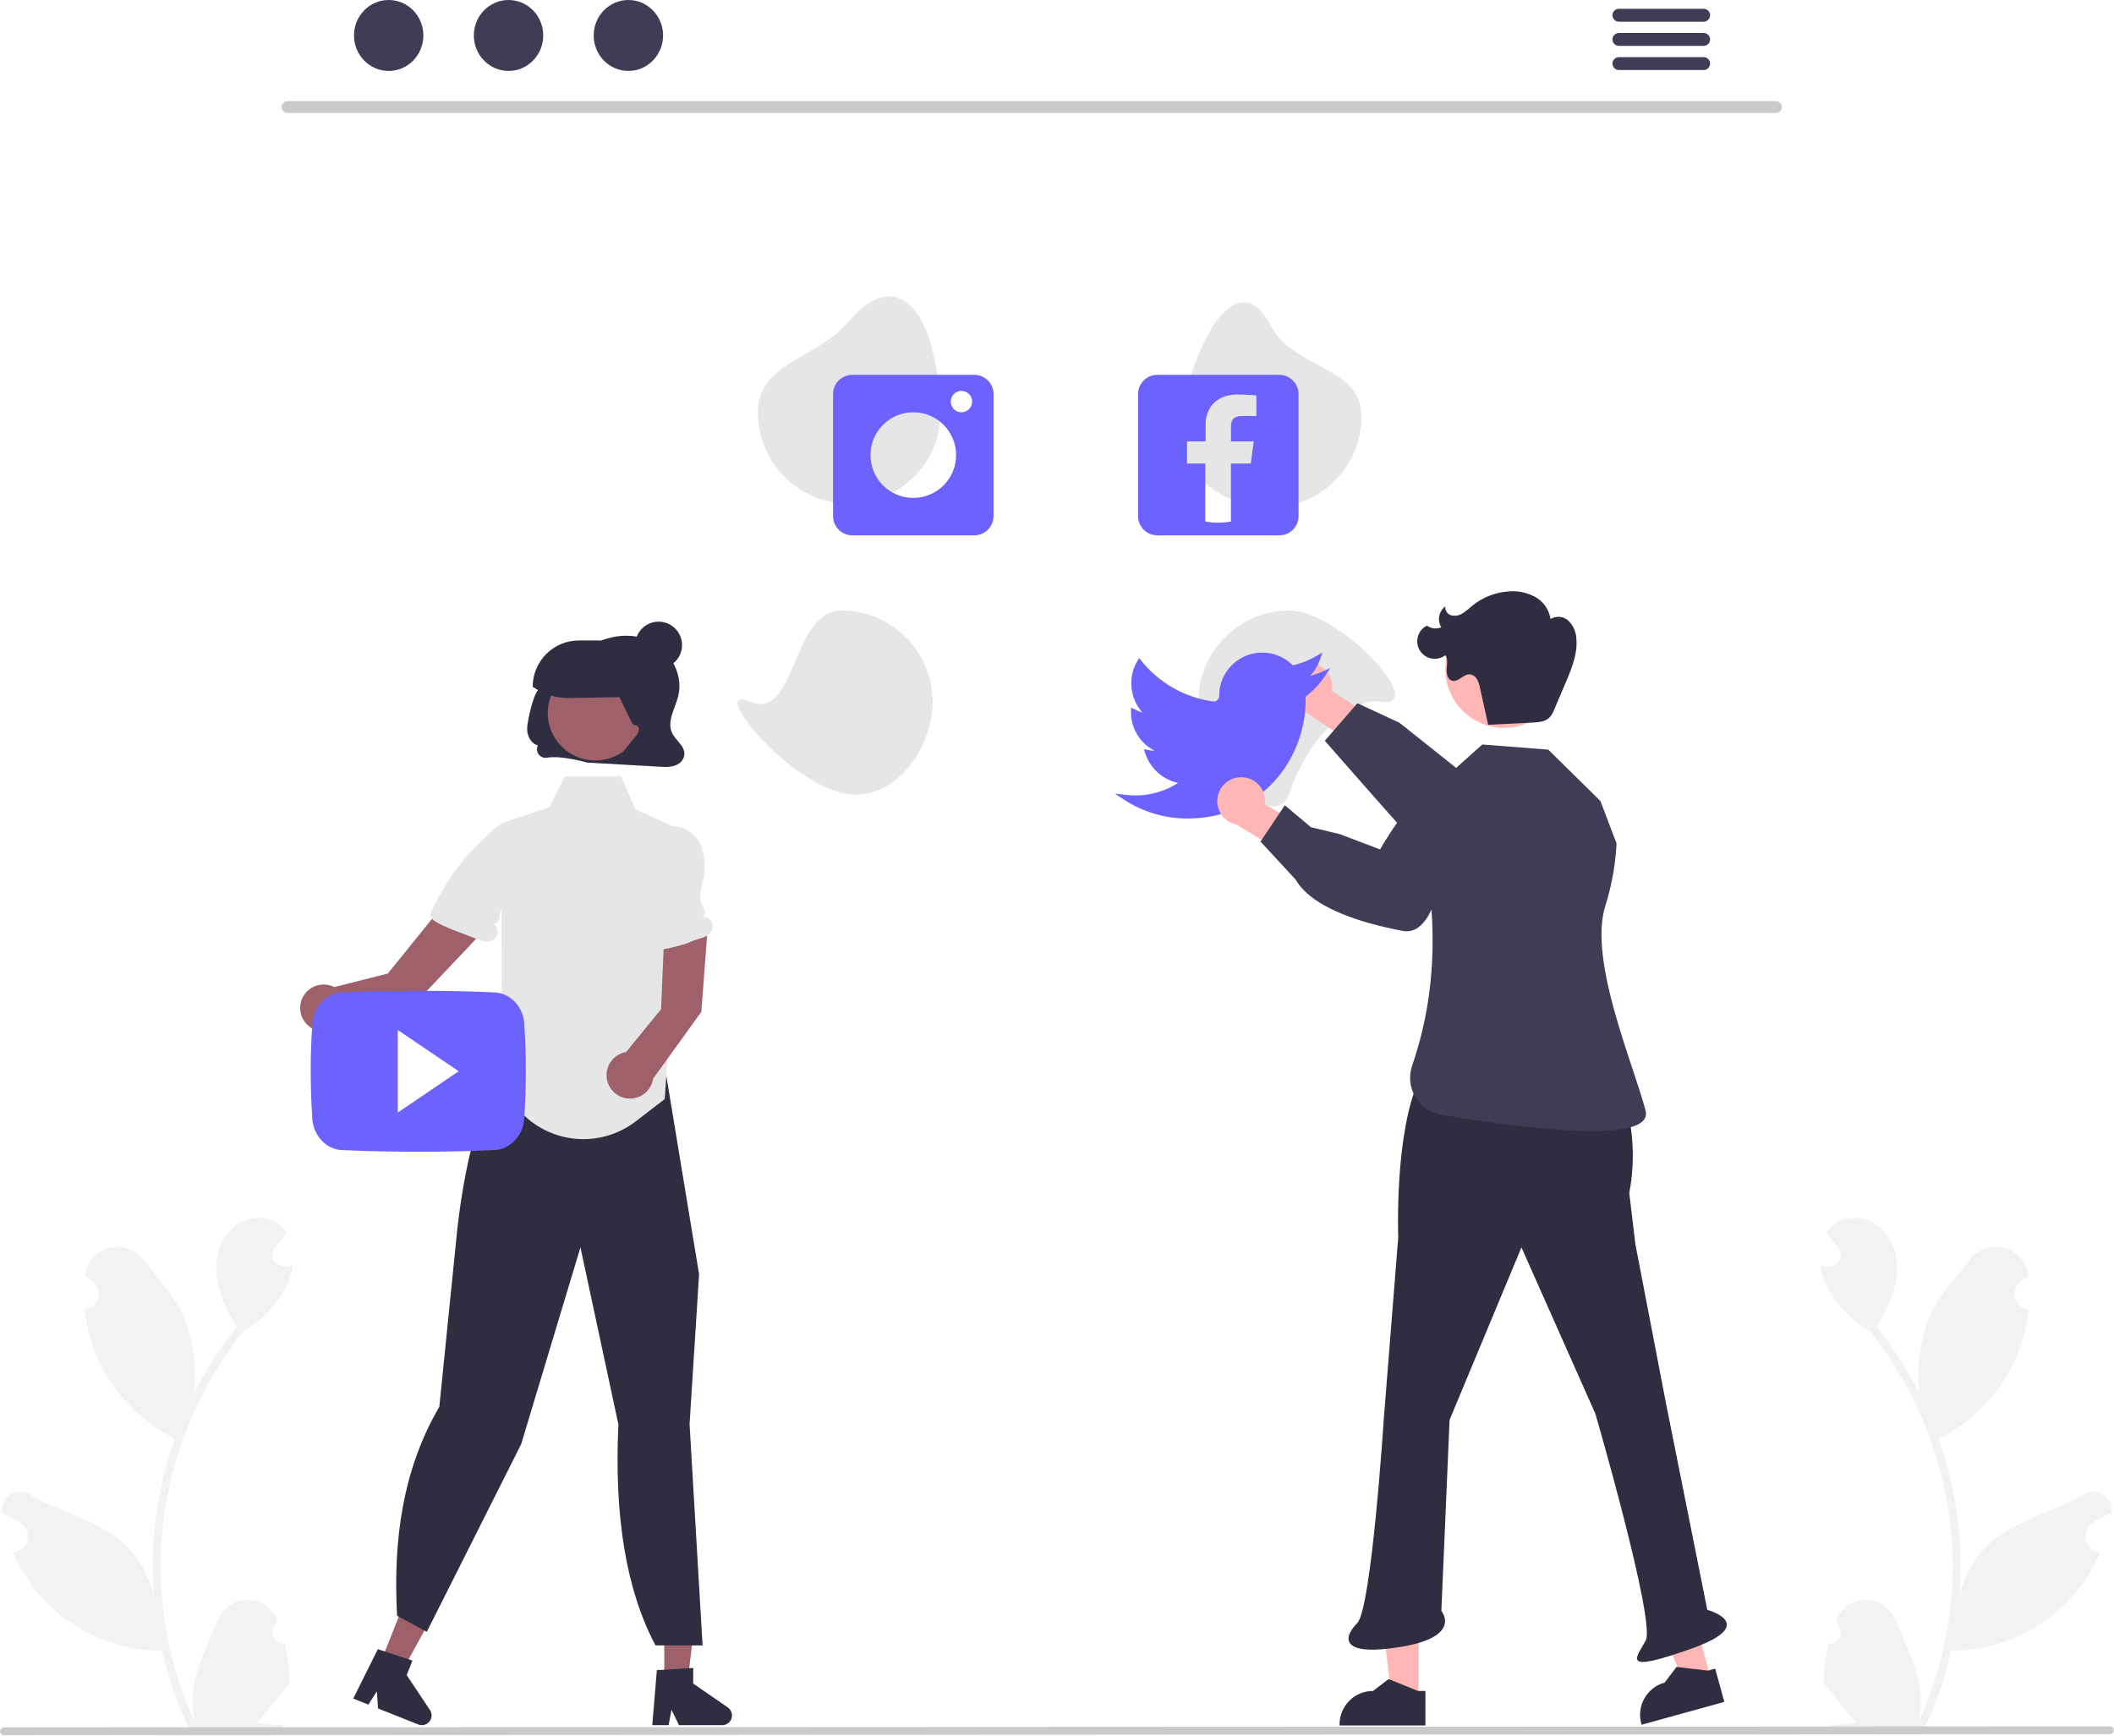
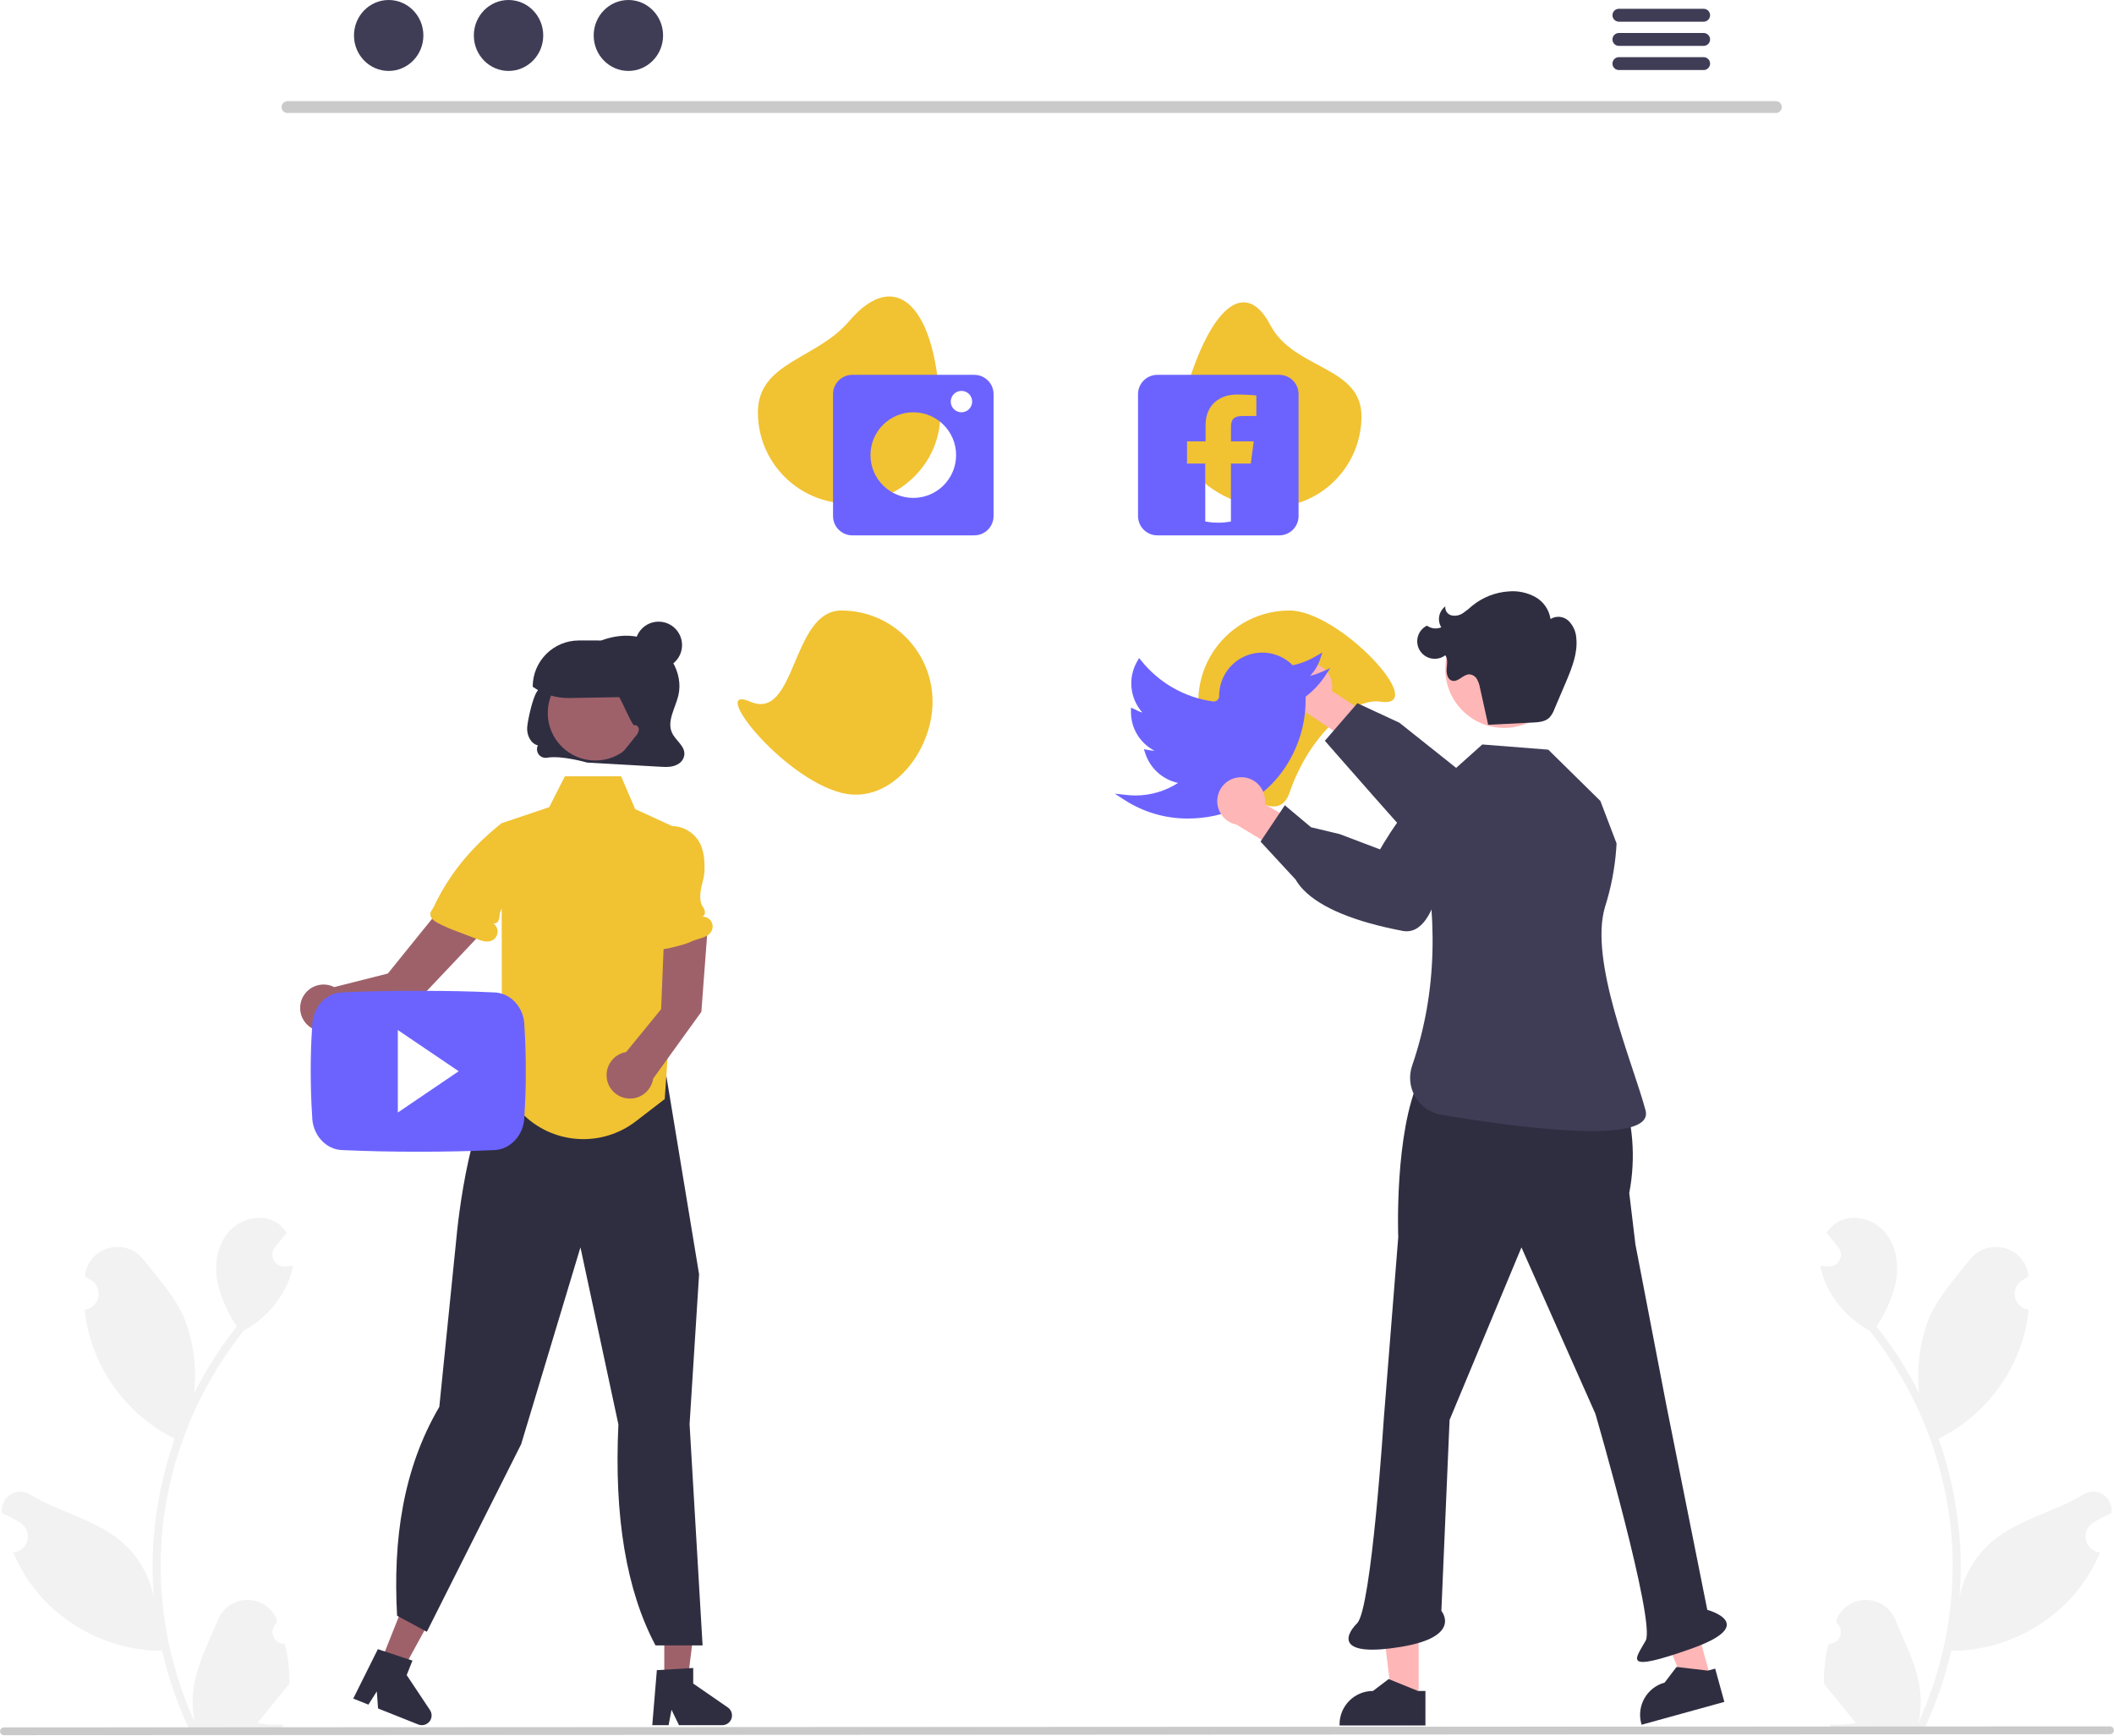
<svg xmlns="http://www.w3.org/2000/svg" data-name="Layer 1" width="645.131" height="529.537" viewBox="0 0 645.131 529.537">
  <path d="M364.361,686.885a3.613,3.613,0,0,1-2.619-6.263c.091-.362.156-.622.248-.984q-.049-.118-.098-.236a9.703,9.703,0,0,0-17.898.067c-2.927,7.051-6.654,14.113-7.572,21.568a28.705,28.705,0,0,0,.504,9.872A115.086,115.086,0,0,1,326.456,663.11a111.08,111.08,0,0,1,.689-12.392q.571-5.06,1.584-10.047a116.419,116.419,0,0,1,23.087-49.342,30.983,30.983,0,0,0,12.886-13.369,23.633,23.633,0,0,0,2.149-6.458c-.627.082-1.265.134-1.892.175-.195.01-.401.021-.597.031l-.074.003a3.58,3.58,0,0,1-2.94-5.832q.406-.5.813-.999c.411-.514.833-1.018,1.244-1.532a1.782,1.782,0,0,0,.134-.154c.473-.586.946-1.162,1.419-1.748a10.352,10.352,0,0,0-3.394-3.28c-4.741-2.777-11.281-.854-14.706,3.435-3.435,4.288-4.083,10.304-2.89,15.662a41.485,41.485,0,0,0,5.738,12.793c-.257.329-.525.648-.782.977a117.172,117.172,0,0,0-12.23,19.375,48.709,48.709,0,0,0-2.908-22.624c-2.783-6.715-8.001-12.37-12.595-18.175-5.519-6.973-16.835-3.93-17.807,4.909q-.014.128-.028.257,1.024.577,2.004,1.226a4.901,4.901,0,0,1-1.976,8.919l-.1.015a48.766,48.766,0,0,0,1.285,7.291A50.21,50.21,0,0,0,329.572,623.692c.401.206.792.411,1.193.607a119.597,119.597,0,0,0-6.438,30.296,113.433,113.433,0,0,0,.082,18.315l-.031-.216a29.974,29.974,0,0,0-10.232-17.308c-7.874-6.469-18.999-8.851-27.494-14.05a5.625,5.625,0,0,0-8.616,5.473q.017.114.035.227a32.925,32.925,0,0,1,3.692,1.779q1.024.578,2.004,1.226a4.901,4.901,0,0,1-1.976,8.919l-.1.015c-.072.01-.134.021-.206.031a48.808,48.808,0,0,0,8.978,14.058,50.254,50.254,0,0,0,36.446,15.991h.01a119.562,119.562,0,0,0,8.032,23.447h28.692c.103-.319.195-.648.288-.967a32.599,32.599,0,0,1-7.939-.473c2.129-2.612,4.257-5.245,6.386-7.857a1.783,1.783,0,0,0,.134-.154c1.08-1.337,2.17-2.663,3.25-4l.001-.002a47.751,47.751,0,0,0-1.399-12.164Z" transform="translate(-277.4343 -185.2317)" fill="#f2f2f2" />
  <path d="M835.434,686.885a3.613,3.613,0,0,0,2.619-6.263c-.091-.362-.156-.622-.248-.984q.049-.118.098-.236a9.703,9.703,0,0,1,17.898.067c2.927,7.051,6.654,14.113,7.572,21.568a28.705,28.705,0,0,1-.504,9.872A115.086,115.086,0,0,0,873.339,663.11a111.08,111.08,0,0,0-.689-12.392q-.571-5.06-1.584-10.047a116.419,116.419,0,0,0-23.087-49.342,30.983,30.983,0,0,1-12.886-13.369,23.634,23.634,0,0,1-2.149-6.458c.627.082,1.265.134,1.892.175.195.01.401.021.597.031l.074.003a3.58,3.58,0,0,0,2.94-5.832q-.406-.5-.813-.999c-.411-.514-.833-1.018-1.244-1.532a1.784,1.784,0,0,1-.134-.154c-.473-.586-.946-1.162-1.419-1.748a10.352,10.352,0,0,1,3.394-3.28c4.741-2.777,11.281-.854,14.706,3.435,3.435,4.288,4.083,10.304,2.89,15.662a41.485,41.485,0,0,1-5.738,12.793c.257.329.525.648.782.977a117.171,117.171,0,0,1,12.23,19.375,48.709,48.709,0,0,1,2.908-22.624c2.783-6.715,8.001-12.37,12.595-18.175,5.519-6.973,16.835-3.93,17.807,4.909q.014.128.028.257-1.024.577-2.004,1.226a4.901,4.901,0,0,0,1.976,8.919l.1.015a48.767,48.767,0,0,1-1.285,7.291,50.21,50.21,0,0,1-25,31.468c-.401.206-.792.411-1.193.607a119.598,119.598,0,0,1,6.438,30.296,113.435,113.435,0,0,1-.082,18.315l.031-.216a29.974,29.974,0,0,1,10.232-17.308c7.874-6.469,18.999-8.851,27.494-14.05a5.625,5.625,0,0,1,8.616,5.473q-.017.114-.035.227a32.926,32.926,0,0,0-3.692,1.779q-1.024.578-2.004,1.226a4.901,4.901,0,0,0,1.976,8.919l.1.015c.072.01.134.021.206.031a48.808,48.808,0,0,1-8.978,14.058,50.254,50.254,0,0,1-36.446,15.991h-.01a119.563,119.563,0,0,1-8.032,23.447H836.153c-.103-.319-.195-.648-.288-.967a32.599,32.599,0,0,0,7.939-.473c-2.129-2.612-4.257-5.245-6.386-7.857a1.781,1.781,0,0,1-.134-.154c-1.08-1.337-2.17-2.663-3.25-4l-.001-.002a47.75,47.75,0,0,1,1.399-12.164Z" transform="translate(-277.4343 -185.2317)" fill="#f2f2f2" />
  <polygon points="202.721 514.442 209.667 514.442 212.973 487.648 202.721 487.648 202.721 514.442" fill="#9e616a" />
  <path d="M477.888,694.916l11.098-.662v4.755l10.551,7.287a2.97,2.97,0,0,1-1.688,5.414l-13.212,0-2.277-4.703-.889,4.703h-4.982Z" transform="translate(-277.4343 -185.2317)" fill="#2f2e41" />
  <polygon points="115.658 508.54 122.112 511.109 135.092 487.438 125.567 483.646 115.658 508.54" fill="#9e616a" />
  <path d="M392.745,688.513l10.556,3.489-1.759,4.418,7.108,10.672a2.97,2.97,0,0,1-3.57,4.406l-12.276-4.887-.376-5.212-2.566,4.041-4.628-1.842Z" transform="translate(-277.4343 -185.2317)" fill="#2f2e41" />
  <path d="M466.153,619.945,454.569,565.889l-18.088,60.061L407.84,682.904l-.152.302-9.073-4.885c-1.28-23.126,1.761-44.796,12.883-63.745l5.267-52.012c.161-1.777,4.09-43.5,16.53-50.899l3.643-8.307,36.235-8.949.132.149a27.701,27.701,0,0,1,6.638,13.913L490.77,574.063l.006.037-2.903,45.758,3.971,67.508h-14.369Q464.142,662.276,466.153,619.945Z" transform="translate(-277.4343 -185.2317)" fill="#2f2e41" />
-   <path d="M643.121,399.366c0,15.364,22.814,42.344,27.818,27.818,6.126-17.784,19.195-29.057,27.818-27.818,15.207,2.185-12.455-27.818-27.818-27.818A27.818,27.818,0,0,0,643.121,399.366Z" transform="translate(-277.4343 -185.2317)" fill="#e6e6e6" />
-   <path d="M637.278,312.247c-3.608,14.934,12.455,27.818,27.818,27.818A27.818,27.818,0,0,0,692.914,312.247c0-15.364-20.708-14.199-27.818-27.818C656.956,268.838,645.033,280.145,637.278,312.247Z" transform="translate(-277.4343 -185.2317)" fill="#e6e6e6" />
-   <path d="M508.725,311.078a27.818,27.818,0,0,0,27.818,27.818c15.364,0,28.265-12.461,27.818-27.818-.935-32.171-13.399-44.778-27.818-27.818C526.592,294.965,508.725,295.715,508.725,311.078Z" transform="translate(-277.4343 -185.2317)" fill="#e6e6e6" />
-   <path d="M506.388,399.366c-12.982-5.612,9.565,23.149,27.818,27.818,14.884,3.807,27.818-12.455,27.818-27.818a27.818,27.818,0,0,0-27.818-27.818C518.843,371.548,520.49,405.463,506.388,399.366Z" transform="translate(-277.4343 -185.2317)" fill="#e6e6e6" />
+   <path d="M643.121,399.366c0,15.364,22.814,42.344,27.818,27.818,6.126-17.784,19.195-29.057,27.818-27.818,15.207,2.185-12.455-27.818-27.818-27.818A27.818,27.818,0,0,0,643.121,399.366Z" transform="translate(-277.4343 -185.2317)" fill="#f1c232" />
+   <path d="M637.278,312.247c-3.608,14.934,12.455,27.818,27.818,27.818A27.818,27.818,0,0,0,692.914,312.247c0-15.364-20.708-14.199-27.818-27.818C656.956,268.838,645.033,280.145,637.278,312.247Z" transform="translate(-277.4343 -185.2317)" fill="#f1c232" />
+   <path d="M508.725,311.078a27.818,27.818,0,0,0,27.818,27.818c15.364,0,28.265-12.461,27.818-27.818-.935-32.171-13.399-44.778-27.818-27.818C526.592,294.965,508.725,295.715,508.725,311.078Z" transform="translate(-277.4343 -185.2317)" fill="#f1c232" />
+   <path d="M506.388,399.366c-12.982-5.612,9.565,23.149,27.818,27.818,14.884,3.807,27.818-12.455,27.818-27.818a27.818,27.818,0,0,0-27.818-27.818C518.843,371.548,520.49,405.463,506.388,399.366Z" transform="translate(-277.4343 -185.2317)" fill="#f1c232" />
  <path d="M819.418,219.716H365.125a1.807,1.807,0,0,1,0-3.613h454.293a1.807,1.807,0,0,1,0,3.613Z" transform="translate(-277.4343 -185.2317)" fill="#cacaca" />
  <ellipse cx="118.615" cy="10.823" rx="10.588" ry="10.823" fill="#3f3d56" />
  <ellipse cx="155.19" cy="10.823" rx="10.588" ry="10.823" fill="#3f3d56" />
  <ellipse cx="191.765" cy="10.823" rx="10.588" ry="10.823" fill="#3f3d56" />
  <path d="M797.397,187.914H771.416a1.968,1.968,0,0,0,0,3.934h25.981a1.968,1.968,0,0,0,0-3.934Z" transform="translate(-277.4343 -185.2317)" fill="#3f3d56" />
  <path d="M797.397,195.299H771.416a1.968,1.968,0,0,0,0,3.934h25.981a1.968,1.968,0,0,0,0-3.934Z" transform="translate(-277.4343 -185.2317)" fill="#3f3d56" />
  <path d="M797.397,202.673H771.416a1.968,1.968,0,0,0,0,3.934h25.981a1.968,1.968,0,0,0,0-3.934Z" transform="translate(-277.4343 -185.2317)" fill="#3f3d56" />
  <path d="M667.827,299.621H630.617a5.889,5.889,0,0,0-5.889,5.889v37.21a5.889,5.889,0,0,0,5.889,5.889h37.21a5.889,5.889,0,0,0,5.889-5.889V305.51A5.889,5.889,0,0,0,667.827,299.621Zm-6.987,12.563h-4.267c-2.914,0-3.481,1.379-3.481,3.416v4.319h6.948l-.902,6.781h-6.059v17.682a20.982,20.982,0,0,1-7.838-.019V326.7h-5.556v-6.781h5.66V314.904c0-5.995,4.164-9.269,9.527-9.269,2.578,0,5.337.193,5.969.284Z" transform="translate(-277.4343 -185.2317)" fill="#6c63ff" />
  <path d="M574.75,299.621h-37.21a5.889,5.889,0,0,0-5.889,5.889v37.21a5.889,5.889,0,0,0,5.889,5.889h37.21a5.889,5.889,0,0,0,5.889-5.889V305.51A5.889,5.889,0,0,0,574.75,299.621Zm-18.605,37.557a13.063,13.063,0,1,1,13.063-13.063A13.063,13.063,0,0,1,556.145,337.178Zm14.696-26.127a3.266,3.266,0,1,1,3.266-3.266A3.266,3.266,0,0,1,570.842,311.052Z" transform="translate(-277.4343 -185.2317)" fill="#6c63ff" />
  <path d="M676.791,387.508a7.258,7.258,0,0,1,7.085,8.583l13.903,9.046-3.437,9.789-19.454-13.051a7.298,7.298,0,0,1,1.903-14.368Z" transform="translate(-277.4343 -185.2317)" fill="#ffb6b6" />
  <path d="M681.743,411.296l9.923-11.457,12.822,5.946,26.201,20.852c3.435.401,29.499,3.765,29.02,13.337a7.751,7.751,0,0,1-2.771,5.858c-4.114,3.396-11.243,2.432-11.509,2.393l-17.057-.854c-.892.215-10.152,2.342-15.053-.702C711.831,445.747,681.743,411.296,681.743,411.296Z" transform="translate(-277.4343 -185.2317)" fill="#3f3d56" />
  <polygon points="432.925 518.689 424.798 518.688 420.932 487.341 432.926 487.341 432.925 518.689" fill="#ffb6b6" />
  <path d="M712.432,711.798l-26.205-.001v-.331a10.2,10.2,0,0,1,10.2-10.2h.001l4.787-3.631,8.931,3.632,2.288 0Z" transform="translate(-277.4343 -185.2317)" fill="#2f2e41" />
  <polygon points="522.127 512.328 514.293 514.492 502.22 485.305 513.782 482.112 522.127 512.328" fill="#ffb6b6" />
  <path d="M803.657,704.602l-25.259,6.977-.088-.319a10.2,10.2,0,0,1,7.116-12.547l.001-0,3.647-4.775,9.576,1.123,2.205-.609Z" transform="translate(-277.4343 -185.2317)" fill="#2f2e41" />
  <path d="M710.718,514.211l61.41,3.133.02.056a60.472,60.472,0,0,1,2.487,31.903v0l1.88,15.666,9.4,48.878,12.533,62.664s16.293,4.386-5.013,11.906-16.919,3.133-13.786-2.507-15.353-69.243-15.353-69.243l-22.559-50.758-21.932,52.638-2.507,58.277s6.58,7.833-12.219,10.966-17.859-2.82-13.473-7.206,8.146-62.664,8.146-62.664l4.386-55.144S702.885,530.816,710.718,514.211Z" transform="translate(-277.4343 -185.2317)" fill="#2f2e41" />
  <path d="M770.765,442.619l-4.938-12.951-15.9-15.661L729.79,412.427l-14.8,13.251-4.185,13.182c5.489,25.416,5.377,48.824-2.401,71.502a11.428,11.428,0,0,0,8.833,15.06c22.813,3.834,65.293,9.582,62.367-1.361-3.871-14.476-17.337-45.633-12.349-62.109a77.338,77.338,0,0,0,3.404-17.629Z" transform="translate(-277.4343 -185.2317)" fill="#3f3d56" />
  <circle cx="459.038" cy="204.169" r="17.972" fill="#ffb6b6" />
  <path d="M731.568,406.429l13.7-.699c1.755-.09,3.671-.245,4.948-1.453a7.496,7.496,0,0,0,1.553-2.58c1.267-2.942,2.533-5.884,3.767-8.839,1.707-4.088,3.384-8.405,2.948-12.814a8.154,8.154,0,0,0-2.37-5.345,4.527,4.527,0,0,0-5.502-.557,9.303,9.303,0,0,0-4.618-6.705,14.257,14.257,0,0,0-8.132-1.724,19.626,19.626,0,0,0-11.177,4.405,24.26,24.26,0,0,1-2.851,2.259,4.476,4.476,0,0,1-3.48.644,2.518,2.518,0,0,1-1.849-2.745,4.846,4.846,0,0,0-1.239,6.397,4.471,4.471,0,0,1-4.37-.517,5.343,5.343,0,1,0,5.603,9.043c.831,1.165.522,2.747.413,4.174s.274,3.2,1.65,3.594c1.86.533,3.366-1.971,5.3-1.944a2.909,2.909,0,0,1,2.307,1.486,8.586,8.586,0,0,1,.923,2.696l2.476,11.145" transform="translate(-277.4343 -185.2317)" fill="#2f2e41" />
  <path d="M639.804,435.025a35.294,35.294,0,0,1-19.276-5.714l-2.886-1.876,3.421.38c.896.1,1.862.158,2.869.172a23.973,23.973,0,0,0,13.004-3.822,13.538,13.538,0,0,1-9.99-8.99l-.428-1.32,1.362.267a11.371,11.371,0,0,0,1.877.211,13.24,13.24,0,0,1-7.182-11.741v-1.399l1.218.538a11.213,11.213,0,0,0,2.28.97,13.423,13.423,0,0,1-1.609-15.633l.595-1.026.746.921a34.088,34.088,0,0,0,21.789,12.334,1.642,1.642,0,0,0,1.317-.393,1.685,1.685,0,0,0,.58-1.273,13.143,13.143,0,0,1,22.454-9.376,24.235,24.235,0,0,0,7.158-2.811l1.875-1.11-.683,2.068a13.296,13.296,0,0,1-3.105,5.115,24.39,24.39,0,0,0,3.658-1.27l2.539-1.116-1.53,2.314a26.047,26.047,0,0,1-5.989,6.396v1.18c0,17.698-13.462,36.004-35.99,36.004Z" transform="translate(-277.4343 -185.2317)" fill="#6c63ff" />
  <path d="M655.942,422.423a7.258,7.258,0,0,1,7.491,8.232L677.755,439.021l-2.961,9.944-20.06-12.098a7.298,7.298,0,0,1,1.208-14.443Z" transform="translate(-277.4343 -185.2317)" fill="#ffb6b6" />
  <path d="M672.807,453.64l-10.697-11.576,7.416-11.087,7.992,6.706,8.738,2.091,12.33,4.675c1.717-3.002,15.035-25.657,23.652-21.462a7.751,7.751,0,0,1,4.302,4.847c1.51,5.116-2.173,11.296-2.314,11.525l-7.476,15.355c-.152.905-1.828,10.257-6.551,13.571a5.972,5.972,0,0,1-4.69,1.036c-14.675-2.775-25.016-7.068-30.292-12.527A16.082,16.082,0,0,1,672.807,453.64Z" transform="translate(-277.4343 -185.2317)" fill="#3f3d56" />
  <path d="M482.526,408.886c-1.647-3.542.967-7.496,1.899-11.309,1.74-7.115-3.163-14.817-9.81-17.283-6.646-2.465-14.284-.405-19.994,3.909-5.597,4.229-9.531,6.221-13.387,12.196-1.293,2.004-2.662,8.225-2.906,10.624-.245,2.4.997,5.15,3.26,5.676a2.624,2.624,0,0,0,2.712,3.782c4.333-.837,12.29,1.464,12.29,1.464q11.129.637,22.257,1.274c1.901.109,3.874.208,5.582-.843a3.795,3.795,0,0,0,1.817-2.6C486.681,412.968,483.661,411.328,482.526,408.886Z" transform="translate(-277.4343 -185.2317)" fill="#2f2e41" />
-   <path d="M488.128,439.875l-1.623,10.806-2.575,17.121-.436,6.343-3.204,46.492-8.824,6.788a26.233,26.233,0,0,1-34.853-2.557l-10.715-5.159c5.743-5.65,4.675-31.833,4.675-31.833l-.064-51.427,14.525-4.885,4.784-9.419h17.164l4.291,10.012,7.788,3.561,3.547,1.631Z" transform="translate(-277.4343 -185.2317)" fill="#e6e6e6" />
+   <path d="M488.128,439.875l-1.623,10.806-2.575,17.121-.436,6.343-3.204,46.492-8.824,6.788a26.233,26.233,0,0,1-34.853-2.557l-10.715-5.159c5.743-5.65,4.675-31.833,4.675-31.833l-.064-51.427,14.525-4.885,4.784-9.419h17.164l4.291,10.012,7.788,3.561,3.547,1.631Z" transform="translate(-277.4343 -185.2317)" fill="#f1c232" />
  <circle cx="181.674" cy="217.572" r="14.512" fill="#9e616a" />
  <path d="M450.817,398.251a18.571,18.571,0,0,1-10.712-3.38L440,394.799v0a14.116,14.116,0,0,1,14.116-14.116h5.762a14.004,14.004,0,0,1,13.988,14.049,3.226,3.226,0,0,1-3.185,3.18l-19.532.337C451.038,398.25,450.927,398.251,450.817,398.251Z" transform="translate(-277.4343 -185.2317)" fill="#2f2e41" />
  <path d="M493.296,469.709l-13.145.108-.966,23.397-10.68,13.076a7.148,7.148,0,1,0,8.255,8.112l14.713-20.396Z" transform="translate(-277.4343 -185.2317)" fill="#9e616a" />
  <path d="M423.985,470.408l-13.475-6.299-14.714,18.217-16.368,4.14a7.148,7.148,0,1,0,1.797,11.433l23.968-7.617Z" transform="translate(-277.4343 -185.2317)" fill="#9e616a" />
  <path d="M466.369,416.196l5.024-6.268a3.627,3.627,0,0,0,1.008-2.021c.026-.766-.696-1.587-1.424-1.346-.676.223-4.57-9.533-5.281-9.531-.738.002-.978-.981-.988-1.719-.035-2.794,2.236.206,2.987-2.486s3.678-.377,6.201-1.58,5.951-.656,7.51,1.663c1.156,1.719,1.114,3.954.96,6.02a94.532,94.532,0,0,1-2.158,14.242c-.265,1.151-.661,2.437-1.721,2.957a4.099,4.099,0,0,1-1.839.275l-7.736-.038" transform="translate(-277.4343 -185.2317)" fill="#2f2e41" />
  <circle cx="200.989" cy="196.865" r="7.152" fill="#2f2e41" />
-   <path d="M494.508,469.482c-.772,1.345-2.417,1.881-3.919,2.296-2.031.565-2.625,1.137-4.656,1.702-.808.229-1.623.458-2.439.665a34.5,34.5,0,0,1-4.069.837c-1.151.164-2.51.164-3.261-.729a3.758,3.758,0,0,1-.565-2.596q.44-16.477.887-32.955l.622.215a8.096,8.096,0,0,1,.873-.501,9.794,9.794,0,0,1,4.627-1.066,9.406,9.406,0,0,1,2.71.422,9.845,9.845,0,0,1,6.107,5.593,17.197,17.197,0,0,1,1.001,6.215c.007.322.007.644.014.965.043,2.746-1.352,5.492-1.309,8.239a6.455,6.455,0,0,0,.315,2.281c.286.729.844,1.337,1.058,2.095.215.751-.136,1.781-.915,1.838a3.001,3.001,0,0,1,2.918,4.484Z" transform="translate(-277.4343 -185.2317)" fill="#e6e6e6" />
-   <path d="M430.568,436.511a9.734,9.734,0,0,1,8.851,12.109,19.547,19.547,0,0,1-3.465,6.368l-4.807,6.69a6.405,6.405,0,0,0-1.107,2.016c-.202.759-.122,1.581-.399,2.316s-1.169,1.351-1.832.929a3.004,3.004,0,0,1-.323,5.342c-1.426.622-3.065.067-4.518-.489l-5.903-2.259a48.965,48.965,0,0,1-6.123-2.669c-1.022-.561-2.112-1.369-2.185-2.532-.057-.906.709-1.601,1.093-2.423,4.807-10.292,11.877-18.482,20.657-25.461Z" transform="translate(-277.4343 -185.2317)" fill="#e6e6e6" />
+   <path d="M494.508,469.482c-.772,1.345-2.417,1.881-3.919,2.296-2.031.565-2.625,1.137-4.656,1.702-.808.229-1.623.458-2.439.665a34.5,34.5,0,0,1-4.069.837c-1.151.164-2.51.164-3.261-.729a3.758,3.758,0,0,1-.565-2.596q.44-16.477.887-32.955l.622.215a8.096,8.096,0,0,1,.873-.501,9.794,9.794,0,0,1,4.627-1.066,9.406,9.406,0,0,1,2.71.422,9.845,9.845,0,0,1,6.107,5.593,17.197,17.197,0,0,1,1.001,6.215c.007.322.007.644.014.965.043,2.746-1.352,5.492-1.309,8.239a6.455,6.455,0,0,0,.315,2.281c.286.729.844,1.337,1.058,2.095.215.751-.136,1.781-.915,1.838a3.001,3.001,0,0,1,2.918,4.484Z" transform="translate(-277.4343 -185.2317)" fill="#f1c232" />
+   <path d="M430.568,436.511a9.734,9.734,0,0,1,8.851,12.109,19.547,19.547,0,0,1-3.465,6.368l-4.807,6.69a6.405,6.405,0,0,0-1.107,2.016c-.202.759-.122,1.581-.399,2.316s-1.169,1.351-1.832.929a3.004,3.004,0,0,1-.323,5.342c-1.426.622-3.065.067-4.518-.489l-5.903-2.259a48.965,48.965,0,0,1-6.123-2.669c-1.022-.561-2.112-1.369-2.185-2.532-.057-.906.709-1.601,1.093-2.423,4.807-10.292,11.877-18.482,20.657-25.461Z" transform="translate(-277.4343 -185.2317)" fill="#f1c232" />
  <path d="M437.474,498.468c0-5.755-4.241-10.392-9.547-10.392-7.105-.341-14.333-.464-21.725-.464h-2.305c-7.378,0-14.633.123-21.725.464-5.223,0-9.465,4.651-9.465,10.419-.327,4.569-.464,9.124-.45,13.638s.123,9.124.436,13.638c0,5.769,4.241,10.447,9.465,10.447,7.446.341,15.097.491,22.871.491s15.411-.137,22.884-.491c5.237,0,9.547-4.678,9.547-10.447.3-4.569.45-9.124.436-13.706-.014-4.582-.123-9.11-.423-13.638Zm-38.636,26.28v-25.176l18.575,12.574Z" transform="translate(-277.4343 -185.2317)" fill="#6c63ff" />
  <path d="M921.375,714.461l-642.75.307a1.191,1.191,0,0,1,0-2.381l642.75-.307a1.191,1.191,0,0,1,0,2.381Z" transform="translate(-277.4343 -185.2317)" fill="#cacaca" />
</svg>
